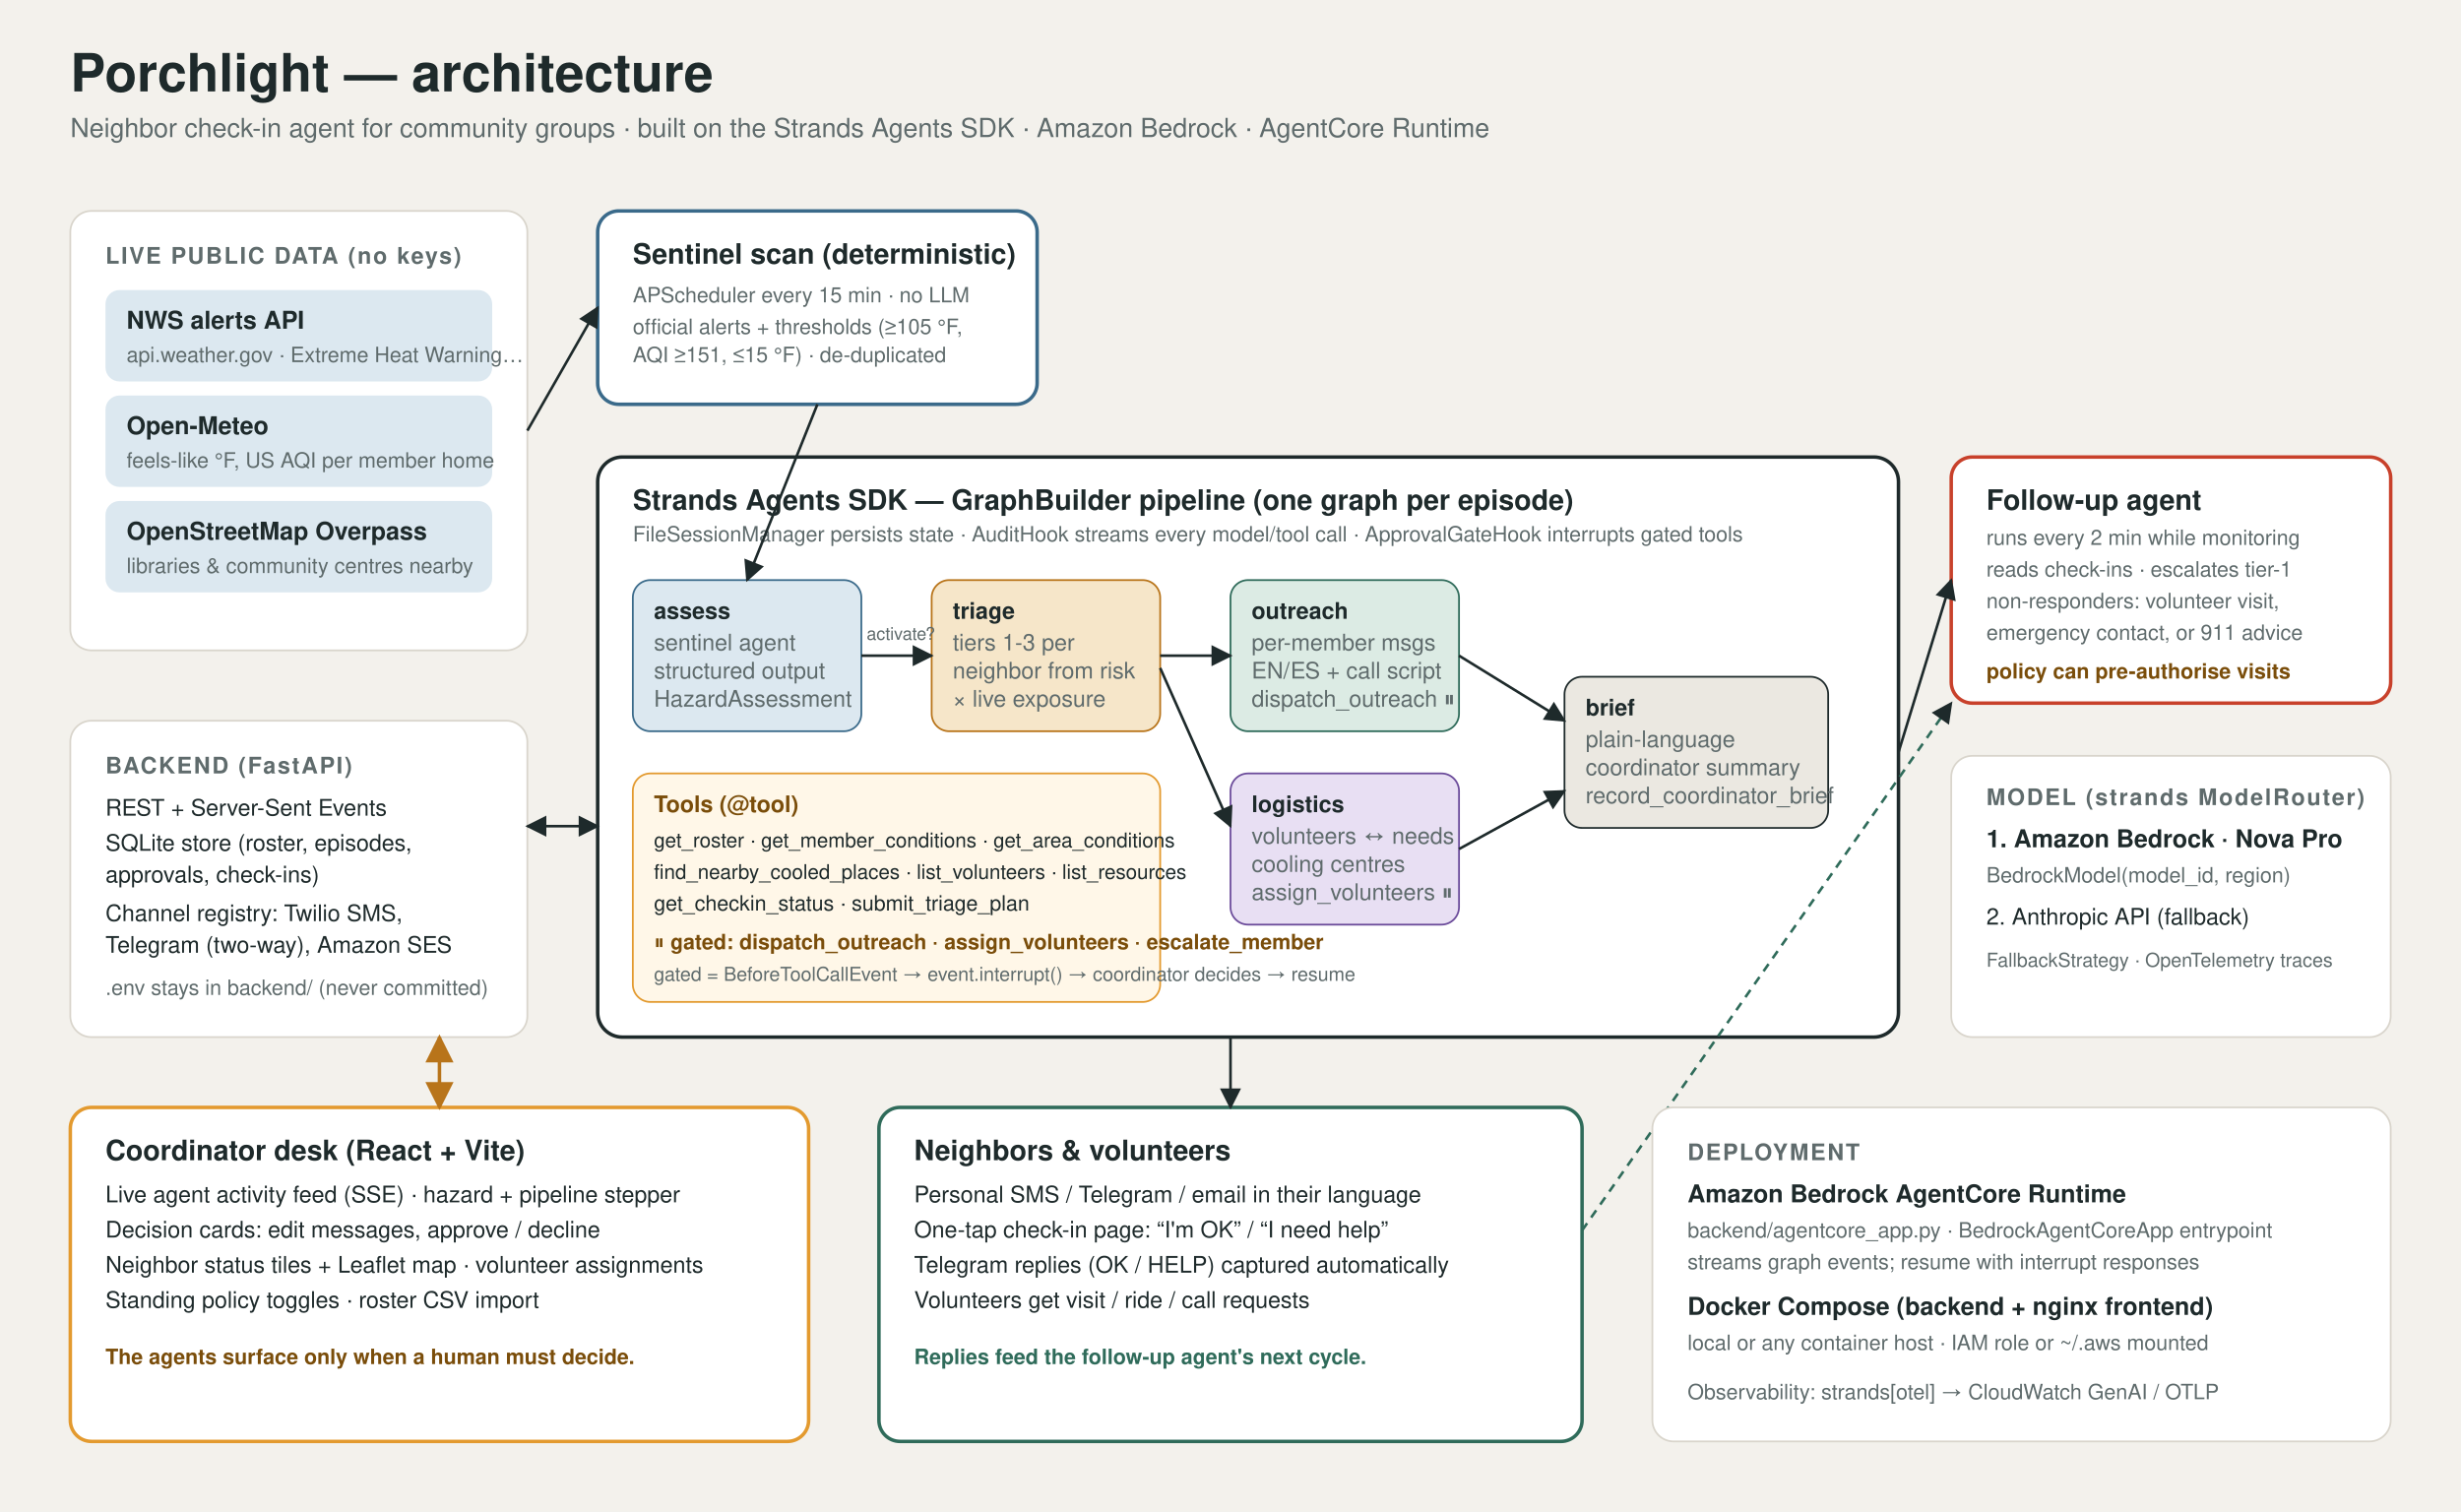
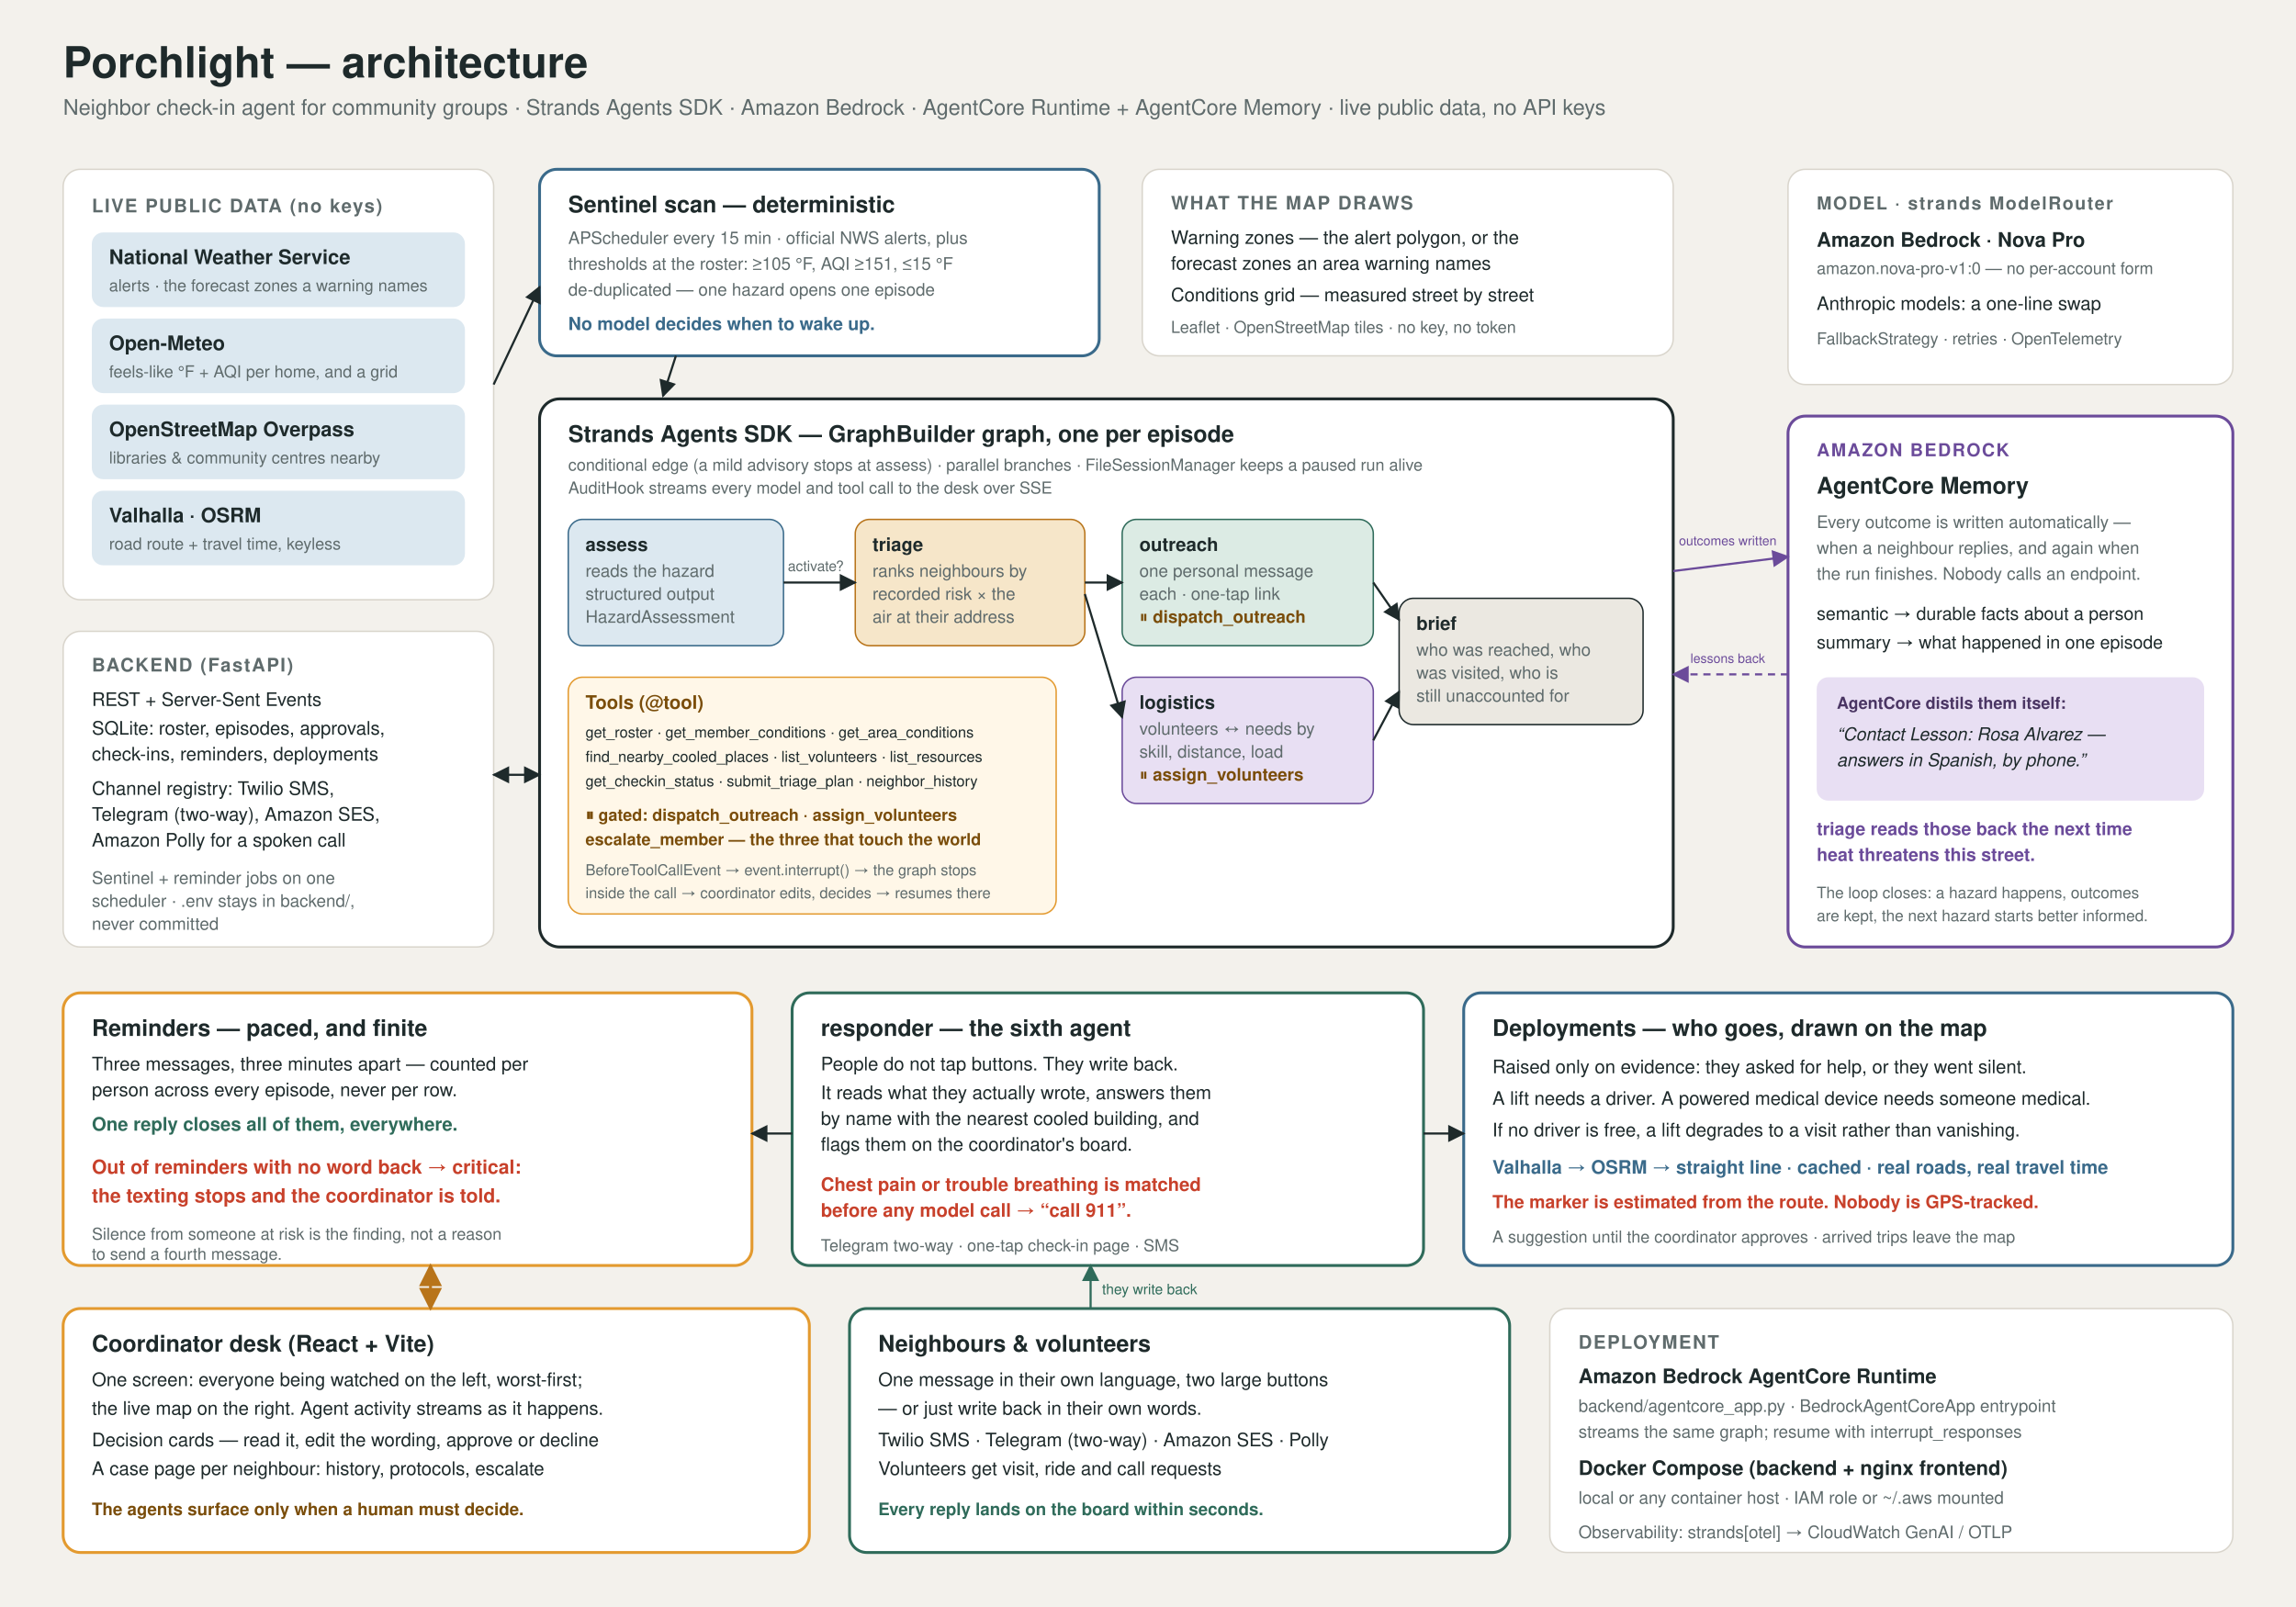
- <svg xmlns="http://www.w3.org/2000/svg" width="1400" height="860" viewBox="0 0 1400 860" font-family="IBM Plex Sans, Helvetica, Arial, sans-serif">
+ <svg xmlns="http://www.w3.org/2000/svg" width="1600" height="1120" viewBox="0 0 1600 1120" font-family="IBM Plex Sans, Helvetica, Arial, sans-serif">
  <defs>
    <marker id="arr" viewBox="0 0 10 10" refX="9" refY="5" markerWidth="8" markerHeight="8" orient="auto-start-reverse">
      <path d="M0 0L10 5L0 10z" fill="#1e2a2b" />
    </marker>
    <marker id="arrA" viewBox="0 0 10 10" refX="9" refY="5" markerWidth="8" markerHeight="8" orient="auto-start-reverse">
      <path d="M0 0L10 5L0 10z" fill="#b8741a" />
    </marker>
+     <marker id="arrV" viewBox="0 0 10 10" refX="9" refY="5" markerWidth="8" markerHeight="8" orient="auto-start-reverse">
+       <path d="M0 0L10 5L0 10z" fill="#6b4b9a" />
+     </marker>
+     <marker id="arrG" viewBox="0 0 10 10" refX="9" refY="5" markerWidth="8" markerHeight="8" orient="auto-start-reverse">
+       <path d="M0 0L10 5L0 10z" fill="#2f6b5a" />
+     </marker>
  </defs>
-   <rect width="1400" height="860" fill="#f3f1ec" />
-   <text x="40" y="52" font-size="30" font-weight="700" fill="#1e2a2b">Porchlight — architecture</text>
-   <text x="40" y="78" font-size="15" fill="#5f6b6c">Neighbor check-in agent for community groups · built on the Strands Agents SDK · Amazon Bedrock · AgentCore Runtime</text>
-   <rect x="40" y="120" width="260" height="250" rx="12" fill="#ffffff" stroke="#d9d5cc" />
-   <text x="60" y="150" font-size="13" font-weight="700" fill="#5f6b6c" letter-spacing="1">LIVE PUBLIC DATA (no keys)</text>
-   <rect x="60" y="165" width="220" height="52" rx="8" fill="#dce8f0" />
-   <text x="72" y="187" font-size="14" font-weight="600" fill="#1e2a2b">NWS alerts API</text>
-   <text x="72" y="206" font-size="12" fill="#5f6b6c">api.weather.gov · Extreme Heat Warning…</text>
-   <rect x="60" y="225" width="220" height="52" rx="8" fill="#dce8f0" />
-   <text x="72" y="247" font-size="14" font-weight="600" fill="#1e2a2b">Open-Meteo</text>
-   <text x="72" y="266" font-size="12" fill="#5f6b6c">feels-like °F, US AQI per member home</text>
-   <rect x="60" y="285" width="220" height="52" rx="8" fill="#dce8f0" />
-   <text x="72" y="307" font-size="14" font-weight="600" fill="#1e2a2b">OpenStreetMap Overpass</text>
-   <text x="72" y="326" font-size="12" fill="#5f6b6c">libraries &amp; community centres nearby</text>
-   <rect x="340" y="120" width="250" height="110" rx="12" fill="#ffffff" stroke="#3a6a8a" stroke-width="2" />
-   <text x="360" y="150" font-size="16" font-weight="700" fill="#1e2a2b">Sentinel scan (deterministic)</text>
-   <text x="360" y="172" font-size="12" fill="#5f6b6c">APScheduler every 15 min · no LLM</text>
-   <text x="360" y="190" font-size="12" fill="#5f6b6c">official alerts + thresholds (≥105 °F,</text>
-   <text x="360" y="206" font-size="12" fill="#5f6b6c">AQI ≥151, ≤15 °F) · de-duplicated</text>
-   <line x1="300" y1="245" x2="340" y2="175" stroke="#1e2a2b" stroke-width="1.5" marker-end="url(#arr)" />
-   <rect x="340" y="260" width="740" height="330" rx="14" fill="#ffffff" stroke="#1e2a2b" stroke-width="2" />
-   <text x="360" y="290" font-size="16" font-weight="700" fill="#1e2a2b">Strands Agents SDK — GraphBuilder pipeline (one graph per episode)</text>
-   <text x="360" y="308" font-size="12" fill="#5f6b6c">FileSessionManager persists state · AuditHook streams every model/tool call · ApprovalGateHook interrupts gated tools</text>
-   <g font-size="13">
-     <rect x="360" y="330" width="130" height="86" rx="10" fill="#dce8f0" stroke="#3a6a8a" />
-     <text x="372" y="352" font-weight="700" fill="#1e2a2b">assess</text>
-     <text x="372" y="370" fill="#5f6b6c">sentinel agent</text>
-     <text x="372" y="386" fill="#5f6b6c">structured output</text>
-     <text x="372" y="402" fill="#5f6b6c">HazardAssessment</text>
-     <rect x="530" y="330" width="130" height="86" rx="10" fill="#f6e6c9" stroke="#b8741a" />
-     <text x="542" y="352" font-weight="700" fill="#1e2a2b">triage</text>
-     <text x="542" y="370" fill="#5f6b6c">tiers 1-3 per</text>
-     <text x="542" y="386" fill="#5f6b6c">neighbor from risk</text>
-     <text x="542" y="402" fill="#5f6b6c">× live exposure</text>
-     <rect x="700" y="330" width="130" height="86" rx="10" fill="#dcebe4" stroke="#2f6b5a" />
-     <text x="712" y="352" font-weight="700" fill="#1e2a2b">outreach</text>
-     <text x="712" y="370" fill="#5f6b6c">per-member msgs</text>
-     <text x="712" y="386" fill="#5f6b6c">EN/ES + call script</text>
-     <text x="712" y="402" fill="#5f6b6c">dispatch_outreach ⏸</text>
-     <rect x="700" y="440" width="130" height="86" rx="10" fill="#e8dff3" stroke="#6b4b9a" />
-     <text x="712" y="462" font-weight="700" fill="#1e2a2b">logistics</text>
-     <text x="712" y="480" fill="#5f6b6c">volunteers ↔ needs</text>
-     <text x="712" y="496" fill="#5f6b6c">cooling centres</text>
-     <text x="712" y="512" fill="#5f6b6c">assign_volunteers ⏸</text>
-     <rect x="890" y="385" width="150" height="86" rx="10" fill="#ebe8e1" stroke="#1e2a2b" />
-     <text x="902" y="407" font-weight="700" fill="#1e2a2b">brief</text>
-     <text x="902" y="425" fill="#5f6b6c">plain-language</text>
-     <text x="902" y="441" fill="#5f6b6c">coordinator summary</text>
-     <text x="902" y="457" fill="#5f6b6c">record_coordinator_brief</text>
+   <rect width="1600" height="1120" fill="#f3f1ec" />
+   <text x="44" y="54" font-size="30" font-weight="700" fill="#1e2a2b">Porchlight — architecture</text>
+   <text x="44" y="80" font-size="15" fill="#5f6b6c">Neighbor check-in agent for community groups · Strands Agents SDK · Amazon Bedrock · AgentCore Runtime + AgentCore Memory · live public data, no API keys</text>
+   <rect x="44" y="118" width="300" height="300" rx="12" fill="#ffffff" stroke="#d9d5cc" />
+   <text x="64" y="148" font-size="13" font-weight="700" fill="#5f6b6c" letter-spacing="1">LIVE PUBLIC DATA (no keys)</text>
+   <rect x="64" y="162" width="260" height="52" rx="8" fill="#dce8f0" />
+   <text x="76" y="184" font-size="14" font-weight="600" fill="#1e2a2b">National Weather Service</text>
+   <text x="76" y="203" font-size="11.5" fill="#5f6b6c">alerts · the forecast zones a warning names</text>
+   <rect x="64" y="222" width="260" height="52" rx="8" fill="#dce8f0" />
+   <text x="76" y="244" font-size="14" font-weight="600" fill="#1e2a2b">Open-Meteo</text>
+   <text x="76" y="263" font-size="11.5" fill="#5f6b6c">feels-like °F + AQI per home, and a grid</text>
+   <rect x="64" y="282" width="260" height="52" rx="8" fill="#dce8f0" />
+   <text x="76" y="304" font-size="14" font-weight="600" fill="#1e2a2b">OpenStreetMap Overpass</text>
+   <text x="76" y="323" font-size="11.5" fill="#5f6b6c">libraries &amp; community centres nearby</text>
+   <rect x="64" y="342" width="260" height="52" rx="8" fill="#dce8f0" />
+   <text x="76" y="364" font-size="14" font-weight="600" fill="#1e2a2b">Valhalla · OSRM</text>
+   <text x="76" y="383" font-size="11.5" fill="#5f6b6c">road route + travel time, keyless</text>
+   <rect x="376" y="118" width="390" height="130" rx="12" fill="#ffffff" stroke="#3a6a8a" stroke-width="2" />
+   <text x="396" y="148" font-size="16" font-weight="700" fill="#1e2a2b">Sentinel scan — deterministic</text>
+   <text x="396" y="170" font-size="12" fill="#5f6b6c">APScheduler every 15 min · official NWS alerts, plus</text>
+   <text x="396" y="188" font-size="12" fill="#5f6b6c">thresholds at the roster: ≥105 °F, AQI ≥151, ≤15 °F</text>
+   <text x="396" y="206" font-size="12" fill="#5f6b6c">de-duplicated — one hazard opens one episode</text>
+   <text x="396" y="230" font-size="12.5" font-weight="600" fill="#3a6a8a">No model decides when to wake up.</text>
+   <line x1="344" y1="268" x2="376" y2="200" stroke="#1e2a2b" stroke-width="1.5" marker-end="url(#arr)" />
+   <rect x="796" y="118" width="370" height="130" rx="12" fill="#ffffff" stroke="#d9d5cc" />
+   <text x="816" y="146" font-size="13" font-weight="700" fill="#5f6b6c" letter-spacing="1">WHAT THE MAP DRAWS</text>
+   <text x="816" y="170" font-size="13" fill="#1e2a2b">Warning zones — the alert polygon, or the</text>
+   <text x="816" y="188" font-size="13" fill="#1e2a2b">forecast zones an area warning names</text>
+   <text x="816" y="210" font-size="13" fill="#1e2a2b">Conditions grid — measured street by street</text>
+   <text x="816" y="232" font-size="11.5" fill="#5f6b6c">Leaflet · OpenStreetMap tiles · no key, no token</text>
+   <rect x="1246" y="118" width="310" height="150" rx="12" fill="#ffffff" stroke="#d9d5cc" />
+   <text x="1266" y="146" font-size="12.5" font-weight="700" fill="#5f6b6c" letter-spacing="1">MODEL · strands ModelRouter</text>
+   <text x="1266" y="172" font-size="14" font-weight="600" fill="#1e2a2b">Amazon Bedrock · Nova Pro</text>
+   <text x="1266" y="191" font-size="11.5" fill="#5f6b6c">amazon.nova-pro-v1:0 — no per-account form</text>
+   <text x="1266" y="216" font-size="13" fill="#1e2a2b">Anthropic models: a one-line swap</text>
+   <text x="1266" y="240" font-size="11.5" fill="#5f6b6c">FallbackStrategy · retries · OpenTelemetry</text>
+   <rect x="376" y="278" width="790" height="382" rx="14" fill="#ffffff" stroke="#1e2a2b" stroke-width="2" />
+   <text x="396" y="308" font-size="16" font-weight="700" fill="#1e2a2b">Strands Agents SDK — GraphBuilder graph, one per episode</text>
+   <text x="396" y="328" font-size="11.5" fill="#5f6b6c">conditional edge (a mild advisory stops at assess) · parallel branches · FileSessionManager keeps a paused run alive</text>
+   <text x="396" y="344" font-size="11.5" fill="#5f6b6c">AuditHook streams every model and tool call to the desk over SSE</text>
+   <g font-size="12">
+     <rect x="396" y="362" width="150" height="88" rx="10" fill="#dce8f0" stroke="#3a6a8a" />
+     <text x="408" y="384" font-size="13" font-weight="700" fill="#1e2a2b">assess</text>
+     <text x="408" y="402" fill="#5f6b6c">reads the hazard</text>
+     <text x="408" y="418" fill="#5f6b6c">structured output</text>
+     <text x="408" y="434" fill="#5f6b6c">HazardAssessment</text>
+     <rect x="596" y="362" width="160" height="88" rx="10" fill="#f6e6c9" stroke="#b8741a" />
+     <text x="608" y="384" font-size="13" font-weight="700" fill="#1e2a2b">triage</text>
+     <text x="608" y="402" fill="#5f6b6c">ranks neighbours by</text>
+     <text x="608" y="418" fill="#5f6b6c">recorded risk × the</text>
+     <text x="608" y="434" fill="#5f6b6c">air at their address</text>
+     <rect x="782" y="362" width="175" height="88" rx="10" fill="#dcebe4" stroke="#2f6b5a" />
+     <text x="794" y="384" font-size="13" font-weight="700" fill="#1e2a2b">outreach</text>
+     <text x="794" y="402" fill="#5f6b6c">one personal message</text>
+     <text x="794" y="418" fill="#5f6b6c">each · one-tap link</text>
+     <text x="794" y="434" font-weight="600" fill="#7a4d0a">⏸ dispatch_outreach</text>
+     <rect x="782" y="472" width="175" height="88" rx="10" fill="#e8dff3" stroke="#6b4b9a" />
+     <text x="794" y="494" font-size="13" font-weight="700" fill="#1e2a2b">logistics</text>
+     <text x="794" y="512" fill="#5f6b6c">volunteers ↔ needs by</text>
+     <text x="794" y="528" fill="#5f6b6c">skill, distance, load</text>
+     <text x="794" y="544" font-weight="600" fill="#7a4d0a">⏸ assign_volunteers</text>
+     <rect x="975" y="417" width="170" height="88" rx="10" fill="#ebe8e1" stroke="#1e2a2b" />
+     <text x="987" y="439" font-size="13" font-weight="700" fill="#1e2a2b">brief</text>
+     <text x="987" y="457" fill="#5f6b6c">who was reached, who</text>
+     <text x="987" y="473" fill="#5f6b6c">was visited, who is</text>
+     <text x="987" y="489" fill="#5f6b6c">still unaccounted for</text>
  </g>
-   <line x1="490" y1="373" x2="530" y2="373" stroke="#1e2a2b" stroke-width="1.5" marker-end="url(#arr)" />
-   <text x="493" y="364" font-size="10" fill="#5f6b6c">activate?</text>
-   <line x1="660" y1="373" x2="700" y2="373" stroke="#1e2a2b" stroke-width="1.5" marker-end="url(#arr)" />
-   <line x1="660" y1="380" x2="700" y2="470" stroke="#1e2a2b" stroke-width="1.5" marker-end="url(#arr)" />
-   <line x1="830" y1="373" x2="890" y2="410" stroke="#1e2a2b" stroke-width="1.5" marker-end="url(#arr)" />
-   <line x1="830" y1="483" x2="890" y2="450" stroke="#1e2a2b" stroke-width="1.5" marker-end="url(#arr)" />
-   <line x1="465" y1="230" x2="425" y2="330" stroke="#1e2a2b" stroke-width="1.5" marker-end="url(#arr)" />
-   <rect x="360" y="440" width="300" height="130" rx="10" fill="#fff7e8" stroke="#e39a2f" />
-   <text x="372" y="462" font-size="13" font-weight="700" fill="#7a4d0a">Tools (@tool)</text>
-   <text x="372" y="482" font-size="11.5" fill="#1e2a2b">get_roster · get_member_conditions · get_area_conditions</text>
-   <text x="372" y="500" font-size="11.5" fill="#1e2a2b">find_nearby_cooled_places · list_volunteers · list_resources</text>
-   <text x="372" y="518" font-size="12" fill="#1e2a2b">get_checkin_status · submit_triage_plan</text>
-   <text x="372" y="540" font-size="12" font-weight="600" fill="#7a4d0a">⏸ gated: dispatch_outreach · assign_volunteers · escalate_member</text>
-   <text x="372" y="558" font-size="11" fill="#5f6b6c">gated = BeforeToolCallEvent → event.interrupt() → coordinator decides → resume</text>
-   <rect x="1110" y="260" width="250" height="140" rx="12" fill="#ffffff" stroke="#c8412b" stroke-width="2" />
-   <text x="1130" y="290" font-size="16" font-weight="700" fill="#1e2a2b">Follow-up agent</text>
-   <text x="1130" y="310" font-size="12" fill="#5f6b6c">runs every 2 min while monitoring</text>
-   <text x="1130" y="328" font-size="12" fill="#5f6b6c">reads check-ins · escalates tier-1</text>
-   <text x="1130" y="346" font-size="12" fill="#5f6b6c">non-responders: volunteer visit,</text>
-   <text x="1130" y="364" font-size="12" fill="#5f6b6c">emergency contact, or 911 advice</text>
-   <text x="1130" y="386" font-size="12" font-weight="600" fill="#7a4d0a">policy can pre-authorise visits</text>
-   <line x1="1080" y1="428" x2="1110" y2="330" stroke="#1e2a2b" stroke-width="1.5" marker-end="url(#arr)" />
-   <rect x="1110" y="430" width="250" height="160" rx="12" fill="#ffffff" stroke="#d9d5cc" />
-   <text x="1130" y="458" font-size="13" font-weight="700" fill="#5f6b6c" letter-spacing="1">MODEL (strands ModelRouter)</text>
-   <text x="1130" y="482" font-size="14" font-weight="600" fill="#1e2a2b">1. Amazon Bedrock · Nova Pro</text>
-   <text x="1130" y="502" font-size="12" fill="#5f6b6c">BedrockModel(model_id, region)</text>
-   <text x="1130" y="526" font-size="13" fill="#1e2a2b">2. Anthropic API (fallback)</text>
-   <text x="1130" y="550" font-size="11" fill="#5f6b6c">FallbackStrategy · OpenTelemetry traces</text>
-   <rect x="40" y="410" width="260" height="180" rx="12" fill="#ffffff" stroke="#d9d5cc" />
-   <text x="60" y="440" font-size="13" font-weight="700" fill="#5f6b6c" letter-spacing="1">BACKEND (FastAPI)</text>
-   <text x="60" y="464" font-size="13" fill="#1e2a2b">REST + Server-Sent Events</text>
-   <text x="60" y="484" font-size="13" fill="#1e2a2b">SQLite store (roster, episodes,</text>
-   <text x="60" y="502" font-size="13" fill="#1e2a2b">approvals, check-ins)</text>
-   <text x="60" y="524" font-size="13" fill="#1e2a2b">Channel registry: Twilio SMS,</text>
-   <text x="60" y="542" font-size="13" fill="#1e2a2b">Telegram (two-way), Amazon SES</text>
-   <text x="60" y="566" font-size="12" fill="#5f6b6c">.env stays in backend/ (never committed)</text>
-   <line x1="300" y1="470" x2="340" y2="470" stroke="#1e2a2b" stroke-width="1.5" marker-end="url(#arr)" marker-start="url(#arr)" />
-   <rect x="40" y="630" width="420" height="190" rx="12" fill="#ffffff" stroke="#e39a2f" stroke-width="2" />
-   <text x="60" y="660" font-size="16" font-weight="700" fill="#1e2a2b">Coordinator desk (React + Vite)</text>
-   <text x="60" y="684" font-size="13" fill="#1e2a2b">Live agent activity feed (SSE) · hazard + pipeline stepper</text>
-   <text x="60" y="704" font-size="13" fill="#1e2a2b">Decision cards: edit messages, approve / decline</text>
-   <text x="60" y="724" font-size="13" fill="#1e2a2b">Neighbor status tiles + Leaflet map · volunteer assignments</text>
-   <text x="60" y="744" font-size="13" fill="#1e2a2b">Standing policy toggles · roster CSV import</text>
-   <text x="60" y="776" font-size="12" font-weight="600" fill="#7a4d0a">The agents surface only when a human must decide.</text>
-   <line x1="250" y1="590" x2="250" y2="630" stroke="#b8741a" stroke-width="2" marker-end="url(#arrA)" marker-start="url(#arrA)" />
-   <rect x="500" y="630" width="400" height="190" rx="12" fill="#ffffff" stroke="#2f6b5a" stroke-width="2" />
-   <text x="520" y="660" font-size="16" font-weight="700" fill="#1e2a2b">Neighbors &amp; volunteers</text>
-   <text x="520" y="684" font-size="13" fill="#1e2a2b">Personal SMS / Telegram / email in their language</text>
-   <text x="520" y="704" font-size="13" fill="#1e2a2b">One-tap check-in page: “I'm OK” / “I need help”</text>
-   <text x="520" y="724" font-size="13" fill="#1e2a2b">Telegram replies (OK / HELP) captured automatically</text>
-   <text x="520" y="744" font-size="13" fill="#1e2a2b">Volunteers get visit / ride / call requests</text>
-   <text x="520" y="776" font-size="12" font-weight="600" fill="#2f6b5a">Replies feed the follow-up agent's next cycle.</text>
-   <line x1="700" y1="590" x2="700" y2="630" stroke="#1e2a2b" stroke-width="1.5" marker-end="url(#arr)" />
-   <line x1="900" y1="700" x2="1110" y2="400" stroke="#2f6b5a" stroke-width="1.5" stroke-dasharray="5 4" marker-end="url(#arr)" />
-   <rect x="940" y="630" width="420" height="190" rx="12" fill="#ffffff" stroke="#d9d5cc" />
-   <text x="960" y="660" font-size="13" font-weight="700" fill="#5f6b6c" letter-spacing="1">DEPLOYMENT</text>
-   <text x="960" y="684" font-size="14" font-weight="600" fill="#1e2a2b">Amazon Bedrock AgentCore Runtime</text>
-   <text x="960" y="704" font-size="12" fill="#5f6b6c">backend/agentcore_app.py · BedrockAgentCoreApp entrypoint</text>
-   <text x="960" y="722" font-size="12" fill="#5f6b6c">streams graph events; resume with interrupt responses</text>
-   <text x="960" y="748" font-size="14" font-weight="600" fill="#1e2a2b">Docker Compose (backend + nginx frontend)</text>
-   <text x="960" y="768" font-size="12" fill="#5f6b6c">local or any container host · IAM role or ~/.aws mounted</text>
-   <text x="960" y="796" font-size="12" fill="#5f6b6c">Observability: strands[otel] → CloudWatch GenAI / OTLP</text>
+   <line x1="546" y1="406" x2="596" y2="406" stroke="#1e2a2b" stroke-width="1.5" marker-end="url(#arr)" />
+   <text x="549" y="398" font-size="10" fill="#5f6b6c">activate?</text>
+   <line x1="756" y1="406" x2="782" y2="406" stroke="#1e2a2b" stroke-width="1.5" marker-end="url(#arr)" />
+   <line x1="756" y1="414" x2="782" y2="500" stroke="#1e2a2b" stroke-width="1.5" marker-end="url(#arr)" />
+   <line x1="957" y1="406" x2="975" y2="432" stroke="#1e2a2b" stroke-width="1.5" marker-end="url(#arr)" />
+   <line x1="957" y1="516" x2="975" y2="482" stroke="#1e2a2b" stroke-width="1.5" marker-end="url(#arr)" />
+   <line x1="471" y1="248" x2="462" y2="276" stroke="#1e2a2b" stroke-width="1.5" marker-end="url(#arr)" />
+   <rect x="396" y="472" width="340" height="165" rx="10" fill="#fff7e8" stroke="#e39a2f" />
+   <text x="408" y="494" font-size="13" font-weight="700" fill="#7a4d0a">Tools (@tool)</text>
+   <text x="408" y="514" font-size="10.5" fill="#1e2a2b">get_roster · get_member_conditions · get_area_conditions</text>
+   <text x="408" y="531" font-size="10.5" fill="#1e2a2b">find_nearby_cooled_places · list_volunteers · list_resources</text>
+   <text x="408" y="548" font-size="10.5" fill="#1e2a2b">get_checkin_status · submit_triage_plan · neighbor_history</text>
+   <text x="408" y="572" font-size="11.5" font-weight="700" fill="#7a4d0a">⏸ gated: dispatch_outreach · assign_volunteers</text>
+   <text x="408" y="589" font-size="11.5" font-weight="700" fill="#7a4d0a">escalate_member — the three that touch the world</text>
+   <text x="408" y="610" font-size="10.5" fill="#5f6b6c">BeforeToolCallEvent → event.interrupt() → the graph stops</text>
+   <text x="408" y="626" font-size="10.5" fill="#5f6b6c">inside the call → coordinator edits, decides → resumes there</text>
+   <rect x="1246" y="290" width="310" height="370" rx="12" fill="#ffffff" stroke="#6b4b9a" stroke-width="2" />
+   <text x="1266" y="318" font-size="12.5" font-weight="700" fill="#6b4b9a" letter-spacing="1">AMAZON BEDROCK</text>
+   <text x="1266" y="344" font-size="16" font-weight="700" fill="#1e2a2b">AgentCore Memory</text>
+   <text x="1266" y="368" font-size="12" fill="#5f6b6c">Every outcome is written automatically —</text>
+   <text x="1266" y="386" font-size="12" fill="#5f6b6c">when a neighbour replies, and again when</text>
+   <text x="1266" y="404" font-size="12" fill="#5f6b6c">the run finishes. Nobody calls an endpoint.</text>
+   <text x="1266" y="432" font-size="12.5" fill="#1e2a2b">semantic → durable facts about a person</text>
+   <text x="1266" y="452" font-size="12.5" fill="#1e2a2b">summary → what happened in one episode</text>
+   <rect x="1266" y="472" width="270" height="86" rx="8" fill="#e8dff3" />
+   <text x="1280" y="494" font-size="11.5" font-weight="700" fill="#4a3563">AgentCore distils them itself:</text>
+   <text x="1280" y="516" font-size="12.5" font-style="italic" fill="#1e2a2b">“Contact Lesson: Rosa Alvarez —</text>
+   <text x="1280" y="534" font-size="12.5" font-style="italic" fill="#1e2a2b">answers in Spanish, by phone.”</text>
+   <text x="1266" y="582" font-size="12.5" font-weight="600" fill="#6b4b9a">triage reads those back the next time</text>
+   <text x="1266" y="600" font-size="12.5" font-weight="600" fill="#6b4b9a">heat threatens this street.</text>
+   <text x="1266" y="626" font-size="11" fill="#5f6b6c">The loop closes: a hazard happens, outcomes</text>
+   <text x="1266" y="642" font-size="11" fill="#5f6b6c">are kept, the next hazard starts better informed.</text>
+   <line x1="1166" y1="398" x2="1246" y2="388" stroke="#6b4b9a" stroke-width="1.5" marker-end="url(#arrV)" />
+   <text x="1170" y="380" font-size="9" fill="#6b4b9a">outcomes written</text>
+   <line x1="1246" y1="470" x2="1166" y2="470" stroke="#6b4b9a" stroke-width="1.5" stroke-dasharray="5 4" marker-end="url(#arrV)" />
+   <text x="1178" y="462" font-size="9" fill="#6b4b9a">lessons back</text>
+   <rect x="44" y="440" width="300" height="220" rx="12" fill="#ffffff" stroke="#d9d5cc" />
+   <text x="64" y="468" font-size="13" font-weight="700" fill="#5f6b6c" letter-spacing="1">BACKEND (FastAPI)</text>
+   <text x="64" y="492" font-size="13" fill="#1e2a2b">REST + Server-Sent Events</text>
+   <text x="64" y="512" font-size="13" fill="#1e2a2b">SQLite: roster, episodes, approvals,</text>
+   <text x="64" y="530" font-size="13" fill="#1e2a2b">check-ins, reminders, deployments</text>
+   <text x="64" y="554" font-size="13" fill="#1e2a2b">Channel registry: Twilio SMS,</text>
+   <text x="64" y="572" font-size="13" fill="#1e2a2b">Telegram (two-way), Amazon SES,</text>
+   <text x="64" y="590" font-size="13" fill="#1e2a2b">Amazon Polly for a spoken call</text>
+   <text x="64" y="616" font-size="12" fill="#5f6b6c">Sentinel + reminder jobs on one</text>
+   <text x="64" y="632" font-size="12" fill="#5f6b6c">scheduler · .env stays in backend/,</text>
+   <text x="64" y="648" font-size="12" fill="#5f6b6c">never committed</text>
+   <line x1="344" y1="540" x2="376" y2="540" stroke="#1e2a2b" stroke-width="1.5" marker-end="url(#arr)" marker-start="url(#arr)" />
+   <rect x="44" y="692" width="480" height="190" rx="12" fill="#ffffff" stroke="#e39a2f" stroke-width="2" />
+   <text x="64" y="722" font-size="16" font-weight="700" fill="#1e2a2b">Reminders — paced, and finite</text>
+   <text x="64" y="746" font-size="13" fill="#1e2a2b">Three messages, three minutes apart — counted per</text>
+   <text x="64" y="764" font-size="13" fill="#1e2a2b">person across every episode, never per row.</text>
+   <text x="64" y="788" font-size="13" font-weight="600" fill="#2f6b5a">One reply closes all of them, everywhere.</text>
+   <text x="64" y="818" font-size="13.5" font-weight="700" fill="#c8412b">Out of reminders with no word back → critical:</text>
+   <text x="64" y="838" font-size="13.5" font-weight="700" fill="#c8412b">the texting stops and the coordinator is told.</text>
+   <text x="64" y="864" font-size="11.5" fill="#5f6b6c">Silence from someone at risk is the finding, not a reason</text>
+   <text x="64" y="878" font-size="11.5" fill="#5f6b6c">to send a fourth message.</text>
+   <rect x="552" y="692" width="440" height="190" rx="12" fill="#ffffff" stroke="#2f6b5a" stroke-width="2" />
+   <text x="572" y="722" font-size="16" font-weight="700" fill="#1e2a2b">responder — the sixth agent</text>
+   <text x="572" y="746" font-size="13" fill="#1e2a2b">People do not tap buttons. They write back.</text>
+   <text x="572" y="766" font-size="13" fill="#1e2a2b">It reads what they actually wrote, answers them</text>
+   <text x="572" y="784" font-size="13" fill="#1e2a2b">by name with the nearest cooled building, and</text>
+   <text x="572" y="802" font-size="13" fill="#1e2a2b">flags them on the coordinator's board.</text>
+   <text x="572" y="830" font-size="13" font-weight="700" fill="#c8412b">Chest pain or trouble breathing is matched</text>
+   <text x="572" y="848" font-size="13" font-weight="700" fill="#c8412b">before any model call → “call 911”.</text>
+   <text x="572" y="872" font-size="11.5" fill="#5f6b6c">Telegram two-way · one-tap check-in page · SMS</text>
+   <line x1="552" y1="790" x2="524" y2="790" stroke="#1e2a2b" stroke-width="1.5" marker-end="url(#arr)" />
+   <rect x="1020" y="692" width="536" height="190" rx="12" fill="#ffffff" stroke="#3a6a8a" stroke-width="2" />
+   <text x="1040" y="722" font-size="16" font-weight="700" fill="#1e2a2b">Deployments — who goes, drawn on the map</text>
+   <text x="1040" y="748" font-size="13" fill="#1e2a2b">Raised only on evidence: they asked for help, or they went silent.</text>
+   <text x="1040" y="770" font-size="13" fill="#1e2a2b">A lift needs a driver. A powered medical device needs someone medical.</text>
+   <text x="1040" y="792" font-size="13" fill="#1e2a2b">If no driver is free, a lift degrades to a visit rather than vanishing.</text>
+   <text x="1040" y="818" font-size="13" font-weight="600" fill="#3a6a8a">Valhalla → OSRM → straight line · cached · real roads, real travel time</text>
+   <text x="1040" y="842" font-size="12.5" font-weight="700" fill="#c8412b">The marker is estimated from the route. Nobody is GPS-tracked.</text>
+   <text x="1040" y="866" font-size="11.5" fill="#5f6b6c">A suggestion until the coordinator approves · arrived trips leave the map</text>
+   <line x1="992" y1="790" x2="1020" y2="790" stroke="#1e2a2b" stroke-width="1.5" marker-end="url(#arr)" />
+   <rect x="44" y="912" width="520" height="170" rx="12" fill="#ffffff" stroke="#e39a2f" stroke-width="2" />
+   <text x="64" y="942" font-size="16" font-weight="700" fill="#1e2a2b">Coordinator desk (React + Vite)</text>
+   <text x="64" y="966" font-size="13" fill="#1e2a2b">One screen: everyone being watched on the left, worst-first;</text>
+   <text x="64" y="986" font-size="13" fill="#1e2a2b">the live map on the right. Agent activity streams as it happens.</text>
+   <text x="64" y="1008" font-size="13" fill="#1e2a2b">Decision cards — read it, edit the wording, approve or decline</text>
+   <text x="64" y="1028" font-size="13" fill="#1e2a2b">A case page per neighbour: history, protocols, escalate</text>
+   <text x="64" y="1056" font-size="12" font-weight="600" fill="#7a4d0a">The agents surface only when a human must decide.</text>
+   <line x1="300" y1="882" x2="300" y2="912" stroke="#b8741a" stroke-width="2" marker-end="url(#arrA)" marker-start="url(#arrA)" />
+   <rect x="592" y="912" width="460" height="170" rx="12" fill="#ffffff" stroke="#2f6b5a" stroke-width="2" />
+   <text x="612" y="942" font-size="16" font-weight="700" fill="#1e2a2b">Neighbours &amp; volunteers</text>
+   <text x="612" y="966" font-size="13" fill="#1e2a2b">One message in their own language, two large buttons</text>
+   <text x="612" y="986" font-size="13" fill="#1e2a2b">— or just write back in their own words.</text>
+   <text x="612" y="1008" font-size="13" fill="#1e2a2b">Twilio SMS · Telegram (two-way) · Amazon SES · Polly</text>
+   <text x="612" y="1028" font-size="13" fill="#1e2a2b">Volunteers get visit, ride and call requests</text>
+   <text x="612" y="1056" font-size="12" font-weight="600" fill="#2f6b5a">Every reply lands on the board within seconds.</text>
+   <line x1="760" y1="912" x2="760" y2="882" stroke="#2f6b5a" stroke-width="1.5" marker-end="url(#arrG)" />
+   <text x="768" y="902" font-size="10" fill="#2f6b5a">they write back</text>
+   <rect x="1080" y="912" width="476" height="170" rx="12" fill="#ffffff" stroke="#d9d5cc" />
+   <text x="1100" y="940" font-size="13" font-weight="700" fill="#5f6b6c" letter-spacing="1">DEPLOYMENT</text>
+   <text x="1100" y="964" font-size="14" font-weight="600" fill="#1e2a2b">Amazon Bedrock AgentCore Runtime</text>
+   <text x="1100" y="984" font-size="12" fill="#5f6b6c">backend/agentcore_app.py · BedrockAgentCoreApp entrypoint</text>
+   <text x="1100" y="1002" font-size="12" fill="#5f6b6c">streams the same graph; resume with interrupt_responses</text>
+   <text x="1100" y="1028" font-size="14" font-weight="600" fill="#1e2a2b">Docker Compose (backend + nginx frontend)</text>
+   <text x="1100" y="1048" font-size="12" fill="#5f6b6c">local or any container host · IAM role or ~/.aws mounted</text>
+   <text x="1100" y="1072" font-size="12" fill="#5f6b6c">Observability: strands[otel] → CloudWatch GenAI / OTLP</text>
</svg>
